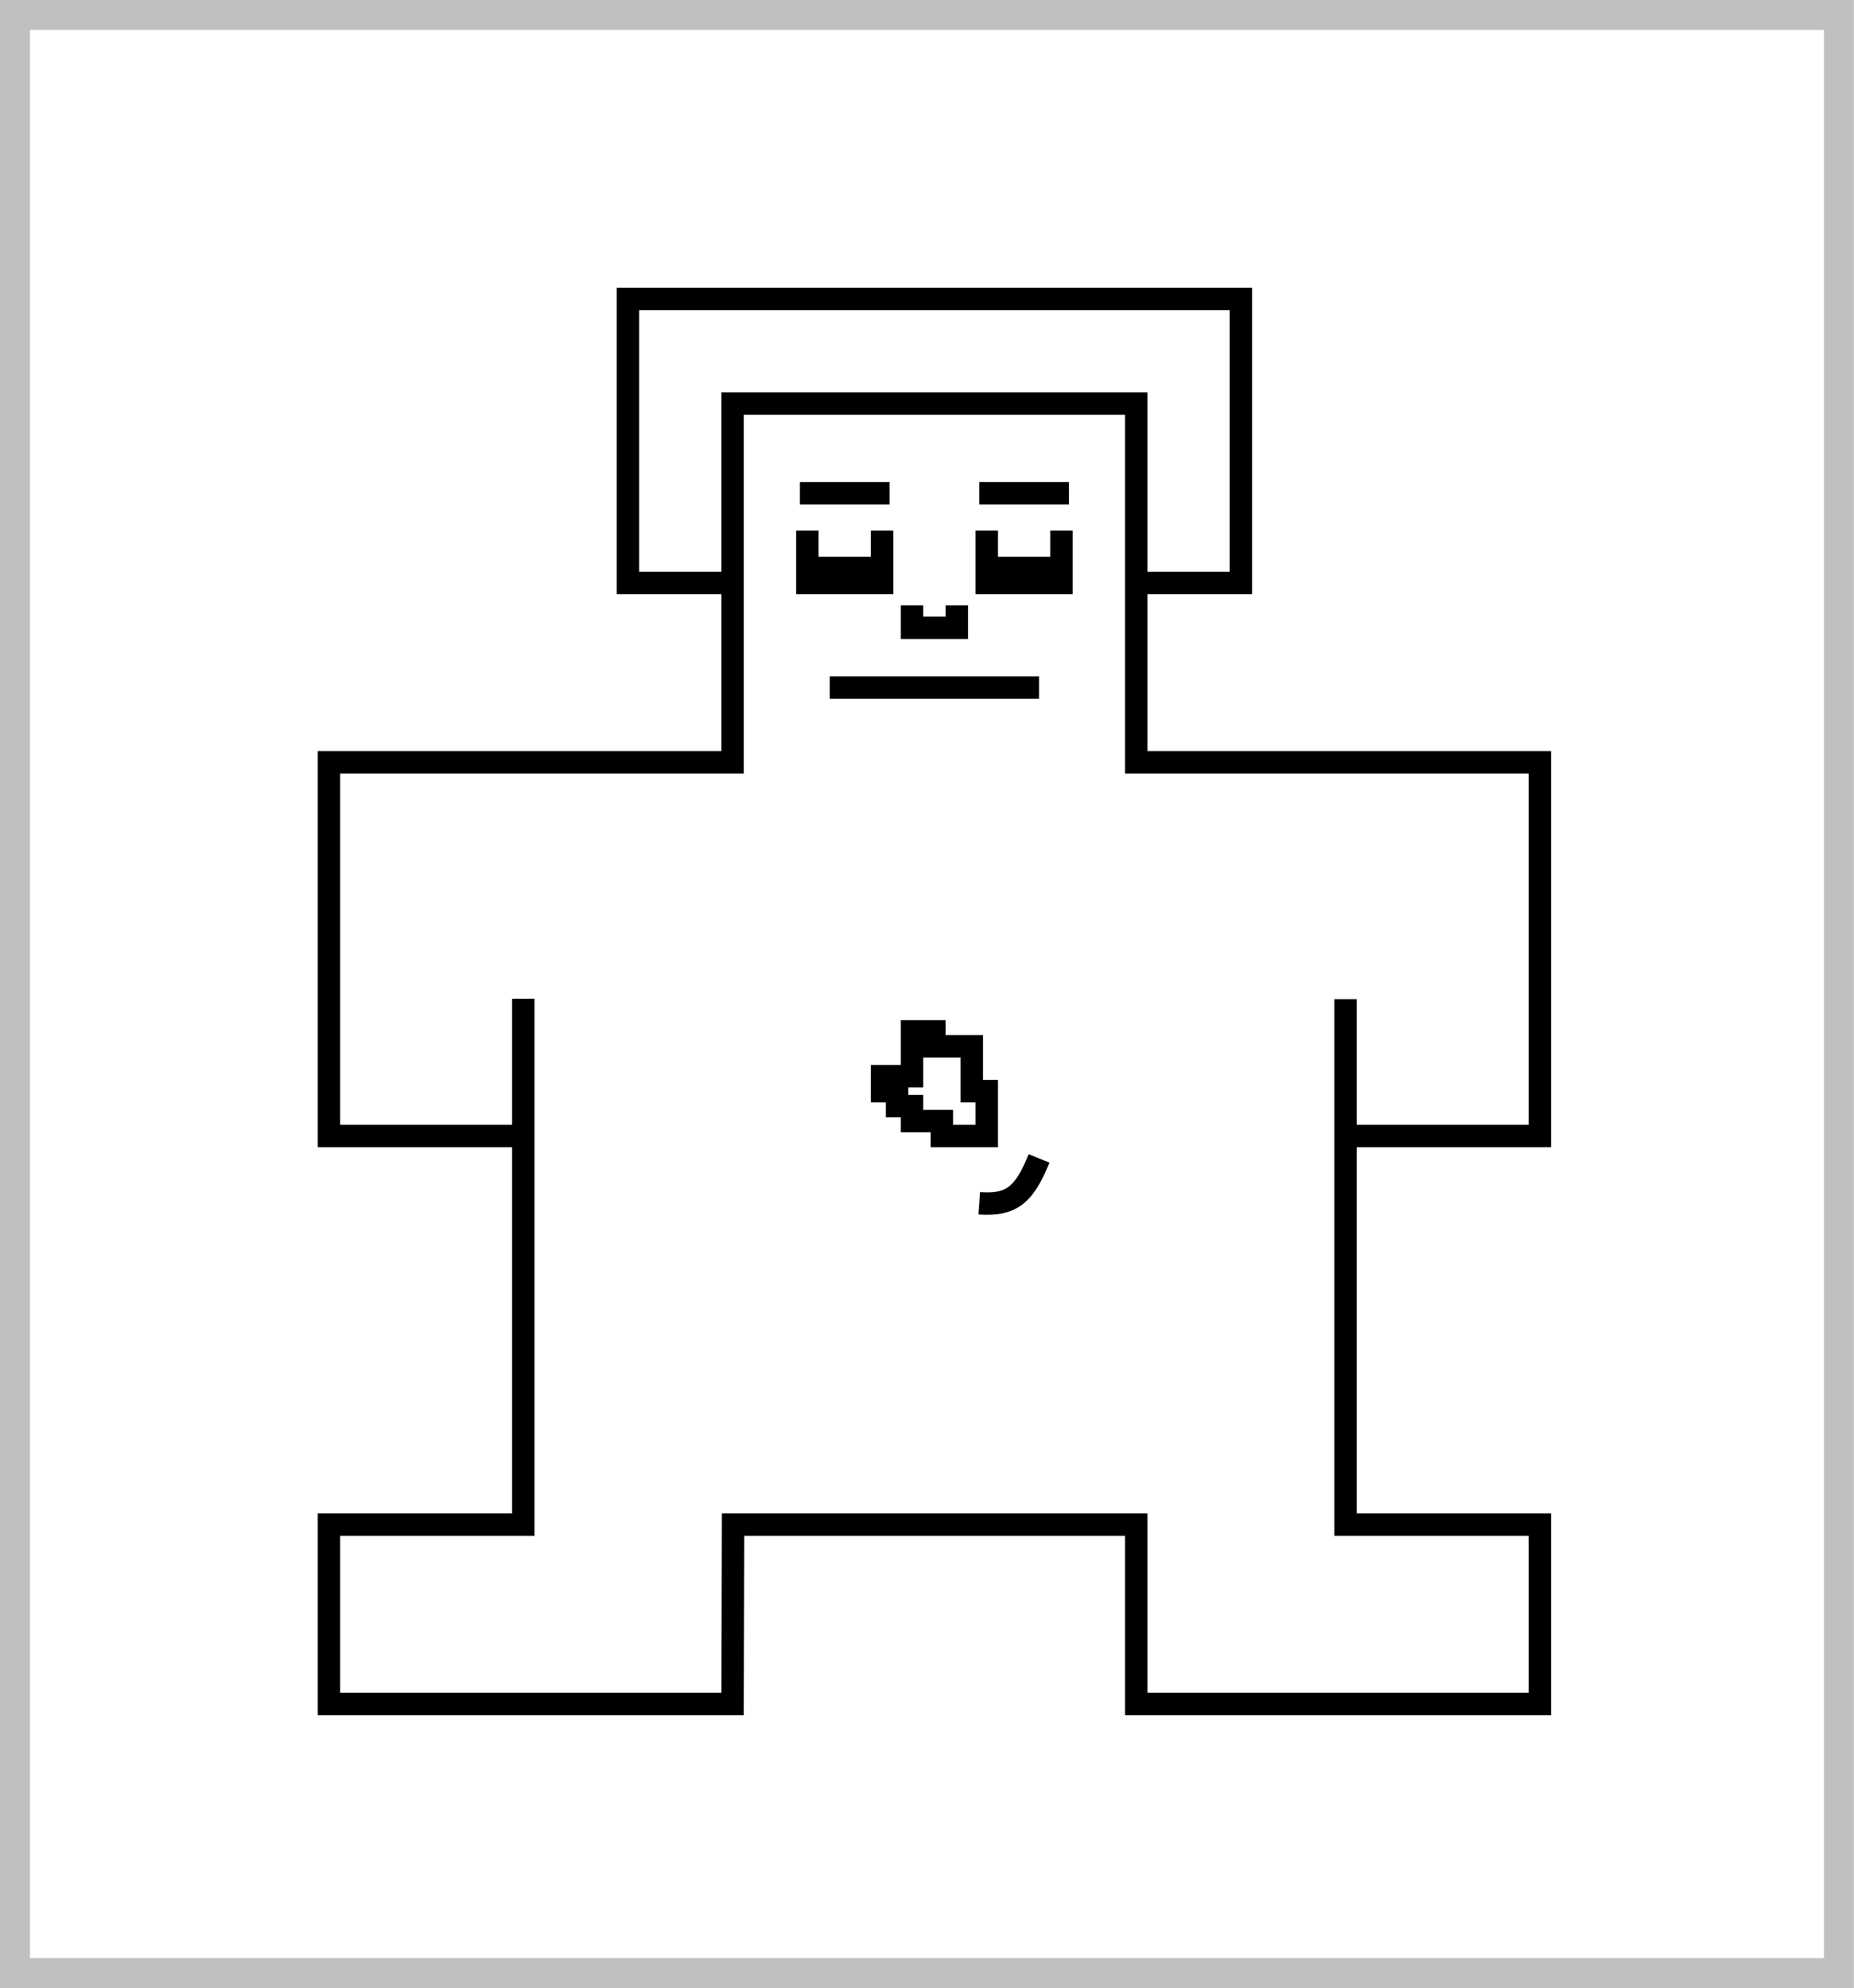
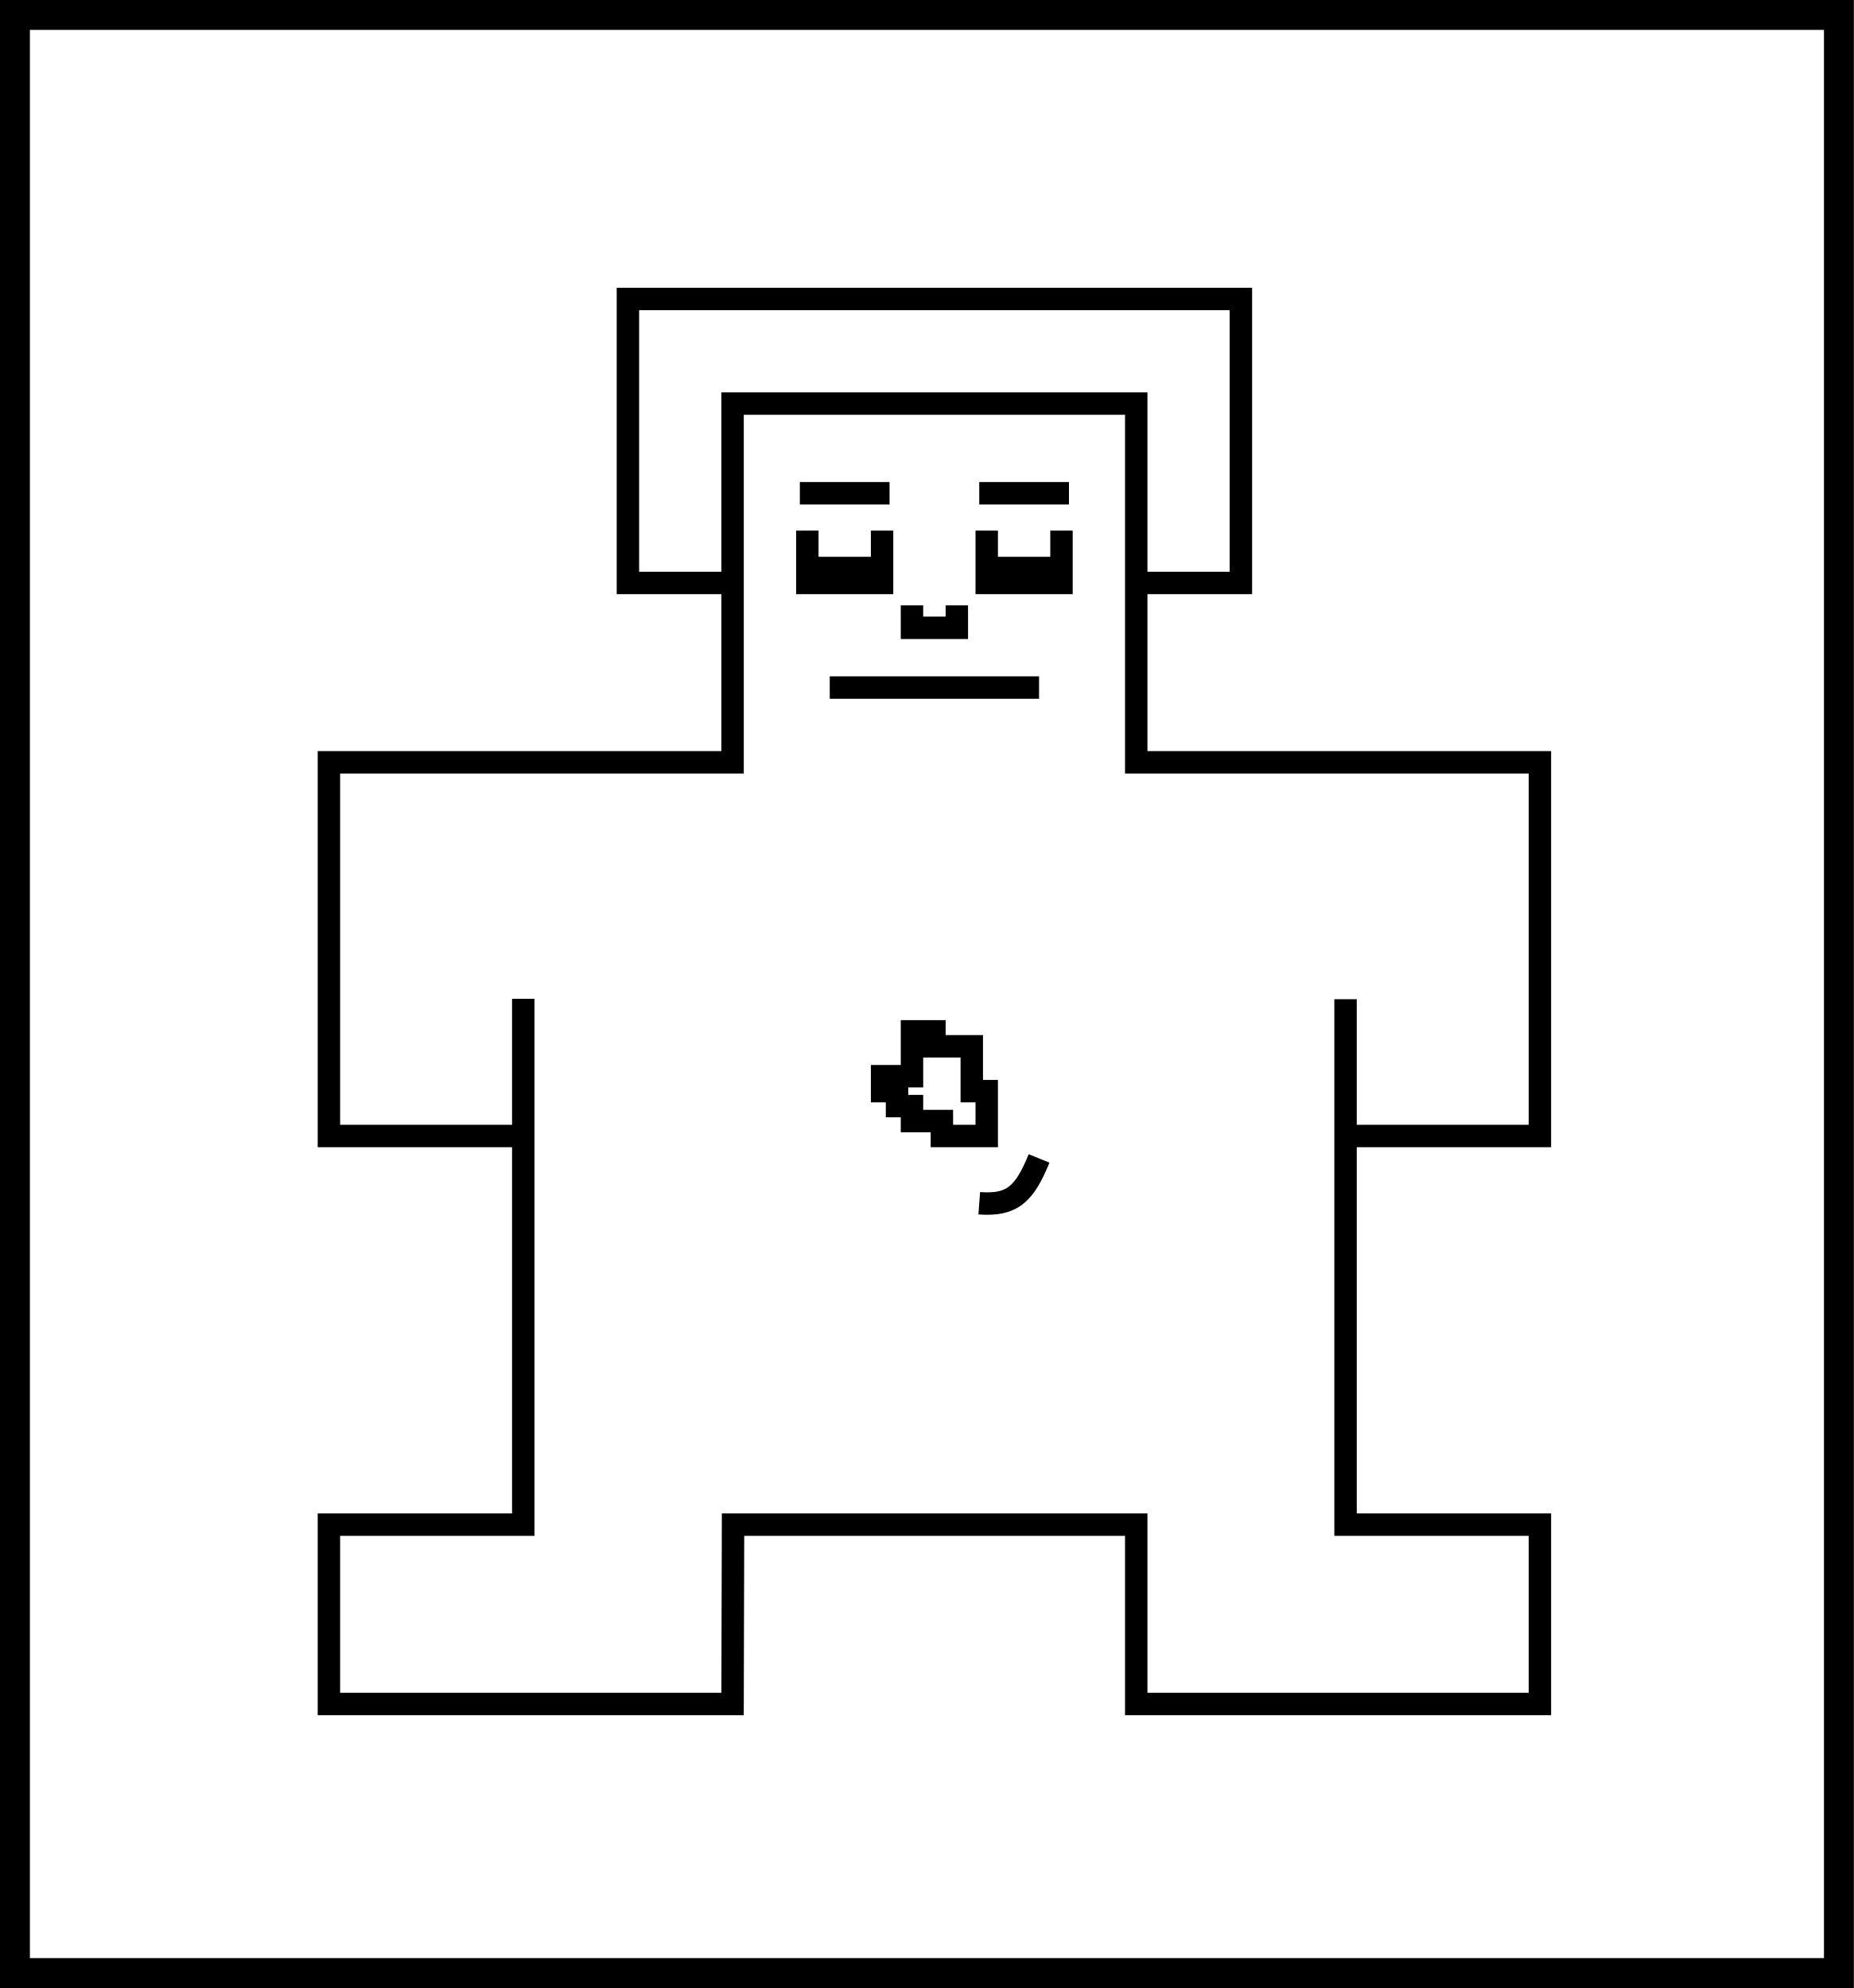
<svg xmlns="http://www.w3.org/2000/svg" width="124" height="133" viewBox="0 0 124 133" fill="none">
-   <rect x="1" y="1" width="122" height="131" fill="none" stroke="#C0C0C0" stroke-width="2" />
+   <rect x="1" y="1" width="122" height="131" fill="none" stroke="currentColor" stroke-width="2" />
  <path stroke-width="1.5" d="M76 39H83V20H42V39H49M49 39V27H76V51H103V76H90V66.847V102H103V114H76V102H49.031L49 114H22V102H35V76M49 39V51H22V76H35M35 66.824V76M53.5 33H59.5M65.5 33H71.5M71 35.5V38M66 35.5V38M59 35.5V38M54 35.5V38M61 40.5V42H64V40.5M55.5 46H69.5M65.5 80.5C67.676 80.661 68.516 79.927 69.5 77.5M54 38V39H59V38M54 38H59M66 38V39H71V38M66 38H71M62.5 69V70H65V73H66V76H63V75H61V74H60V73H59V72H60H61V69H62.5Z" stroke="currentColor" />
</svg>
